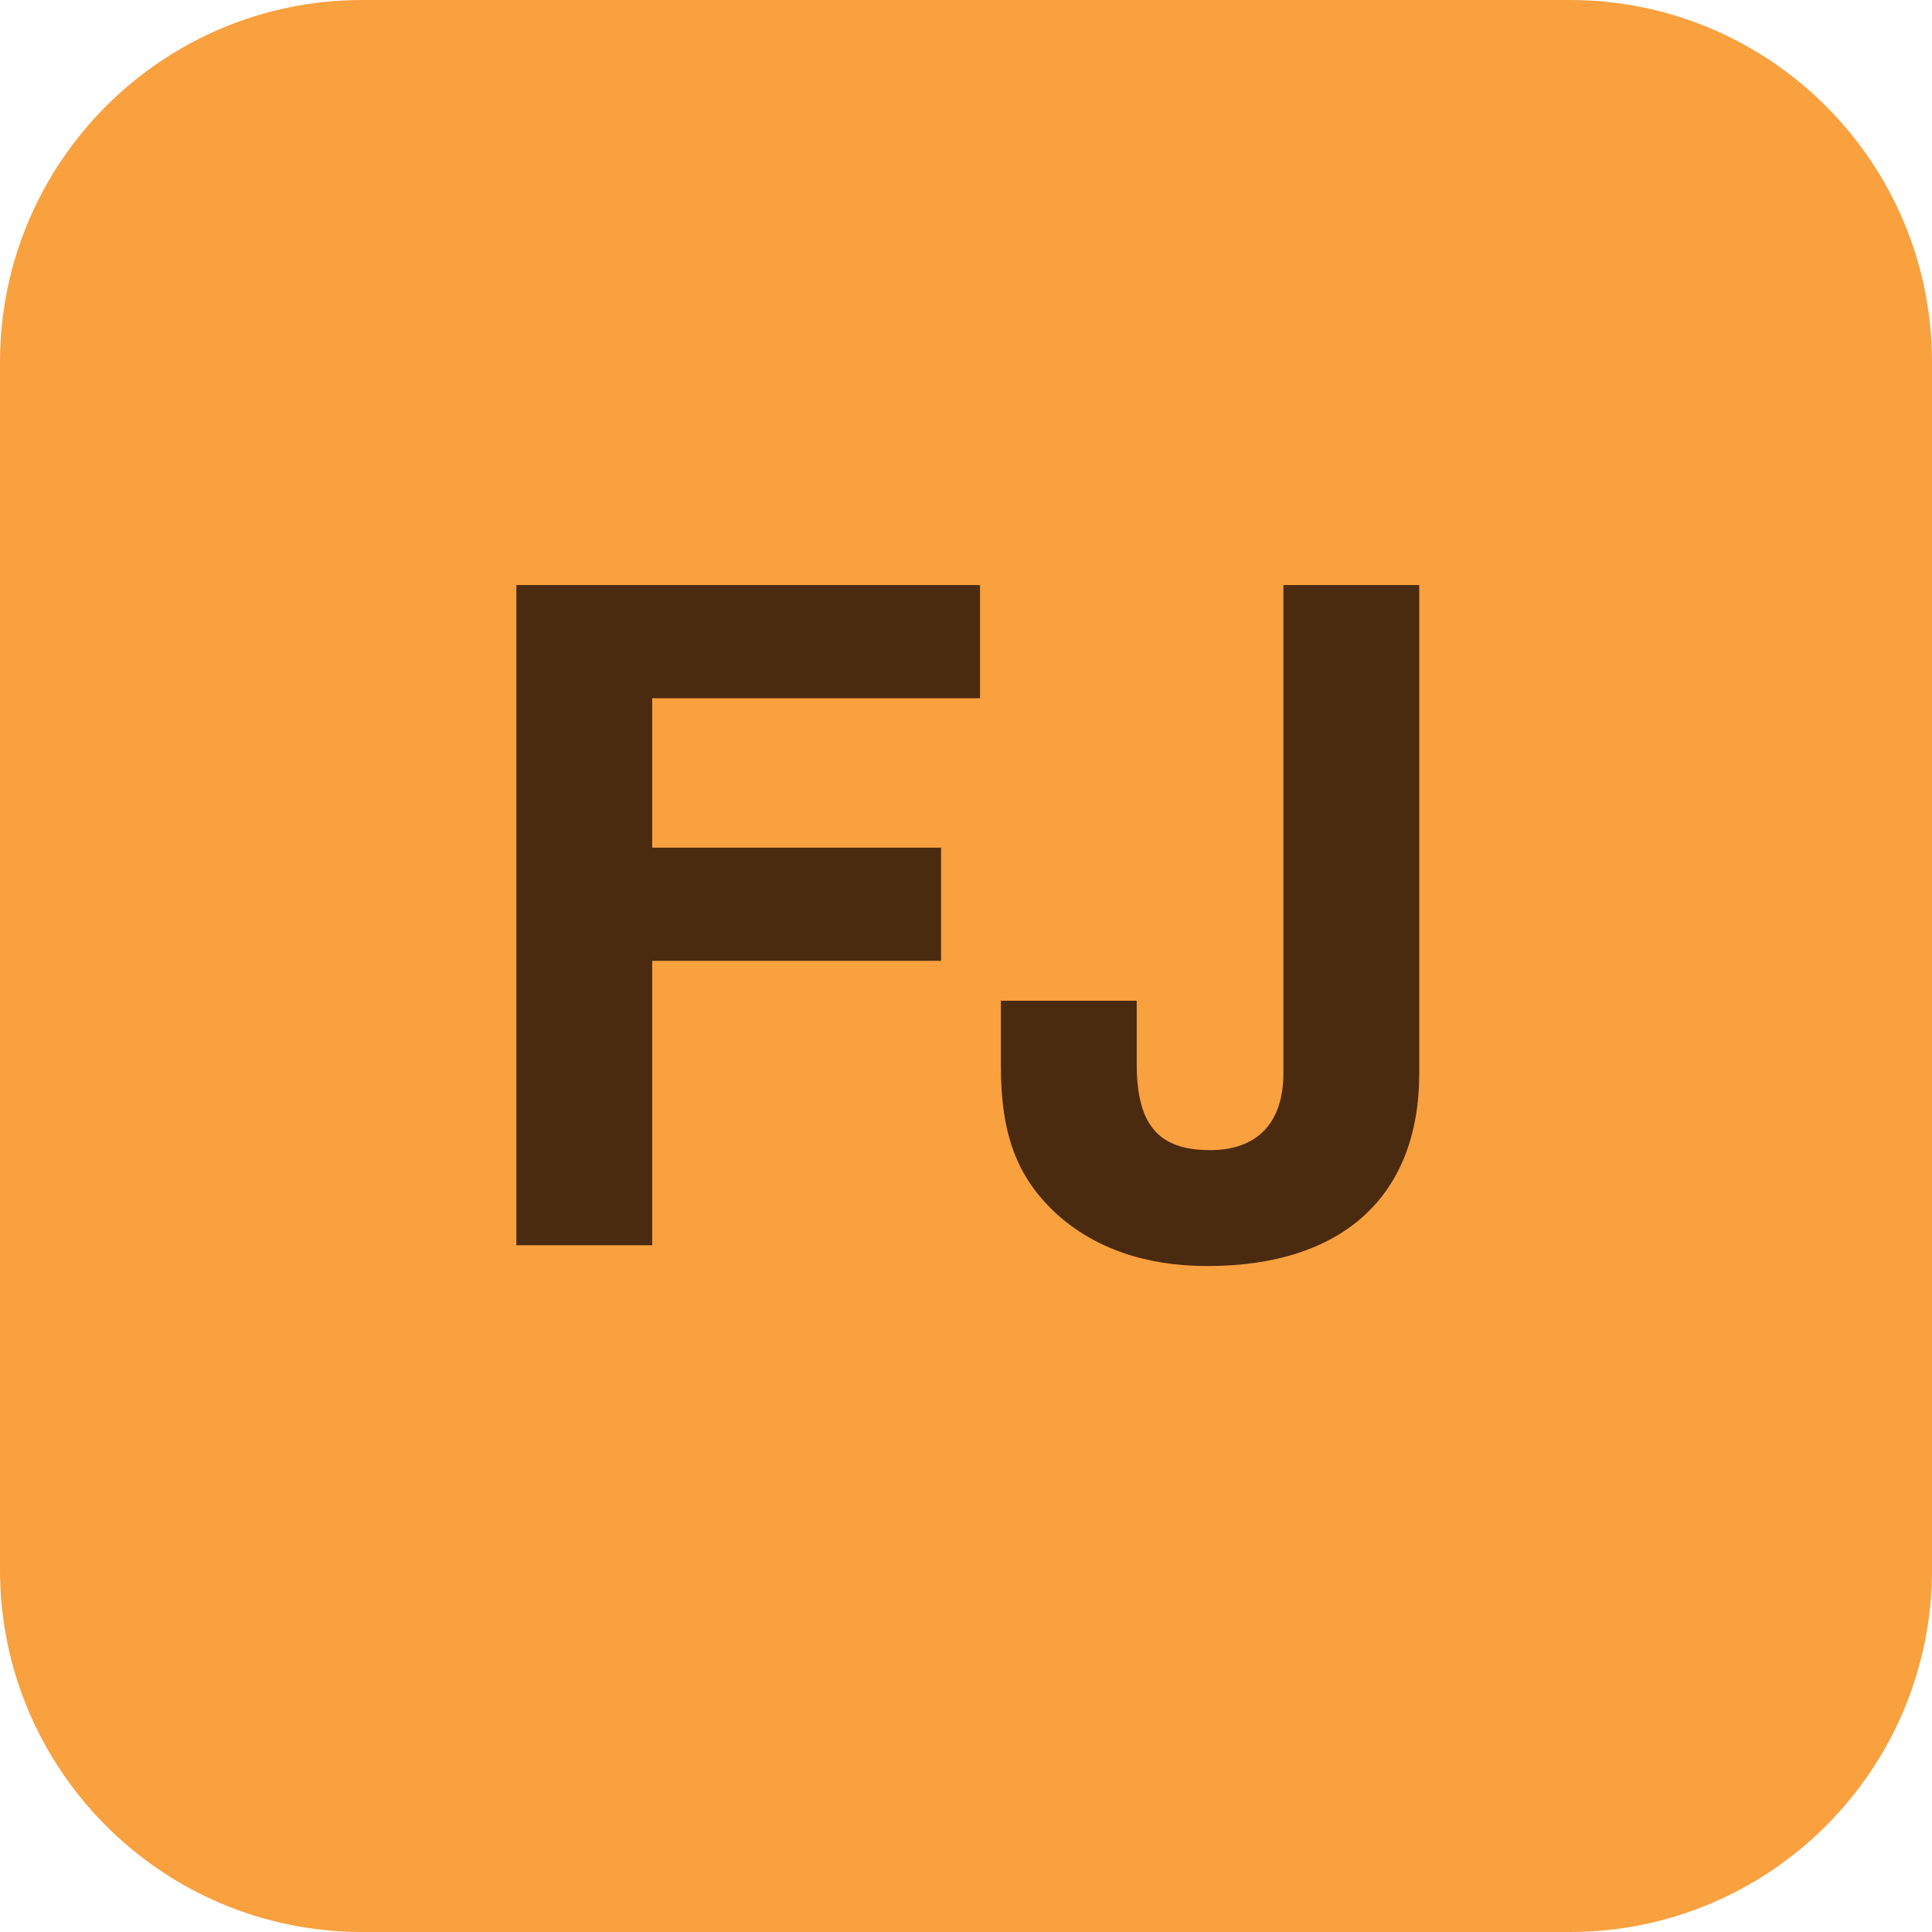
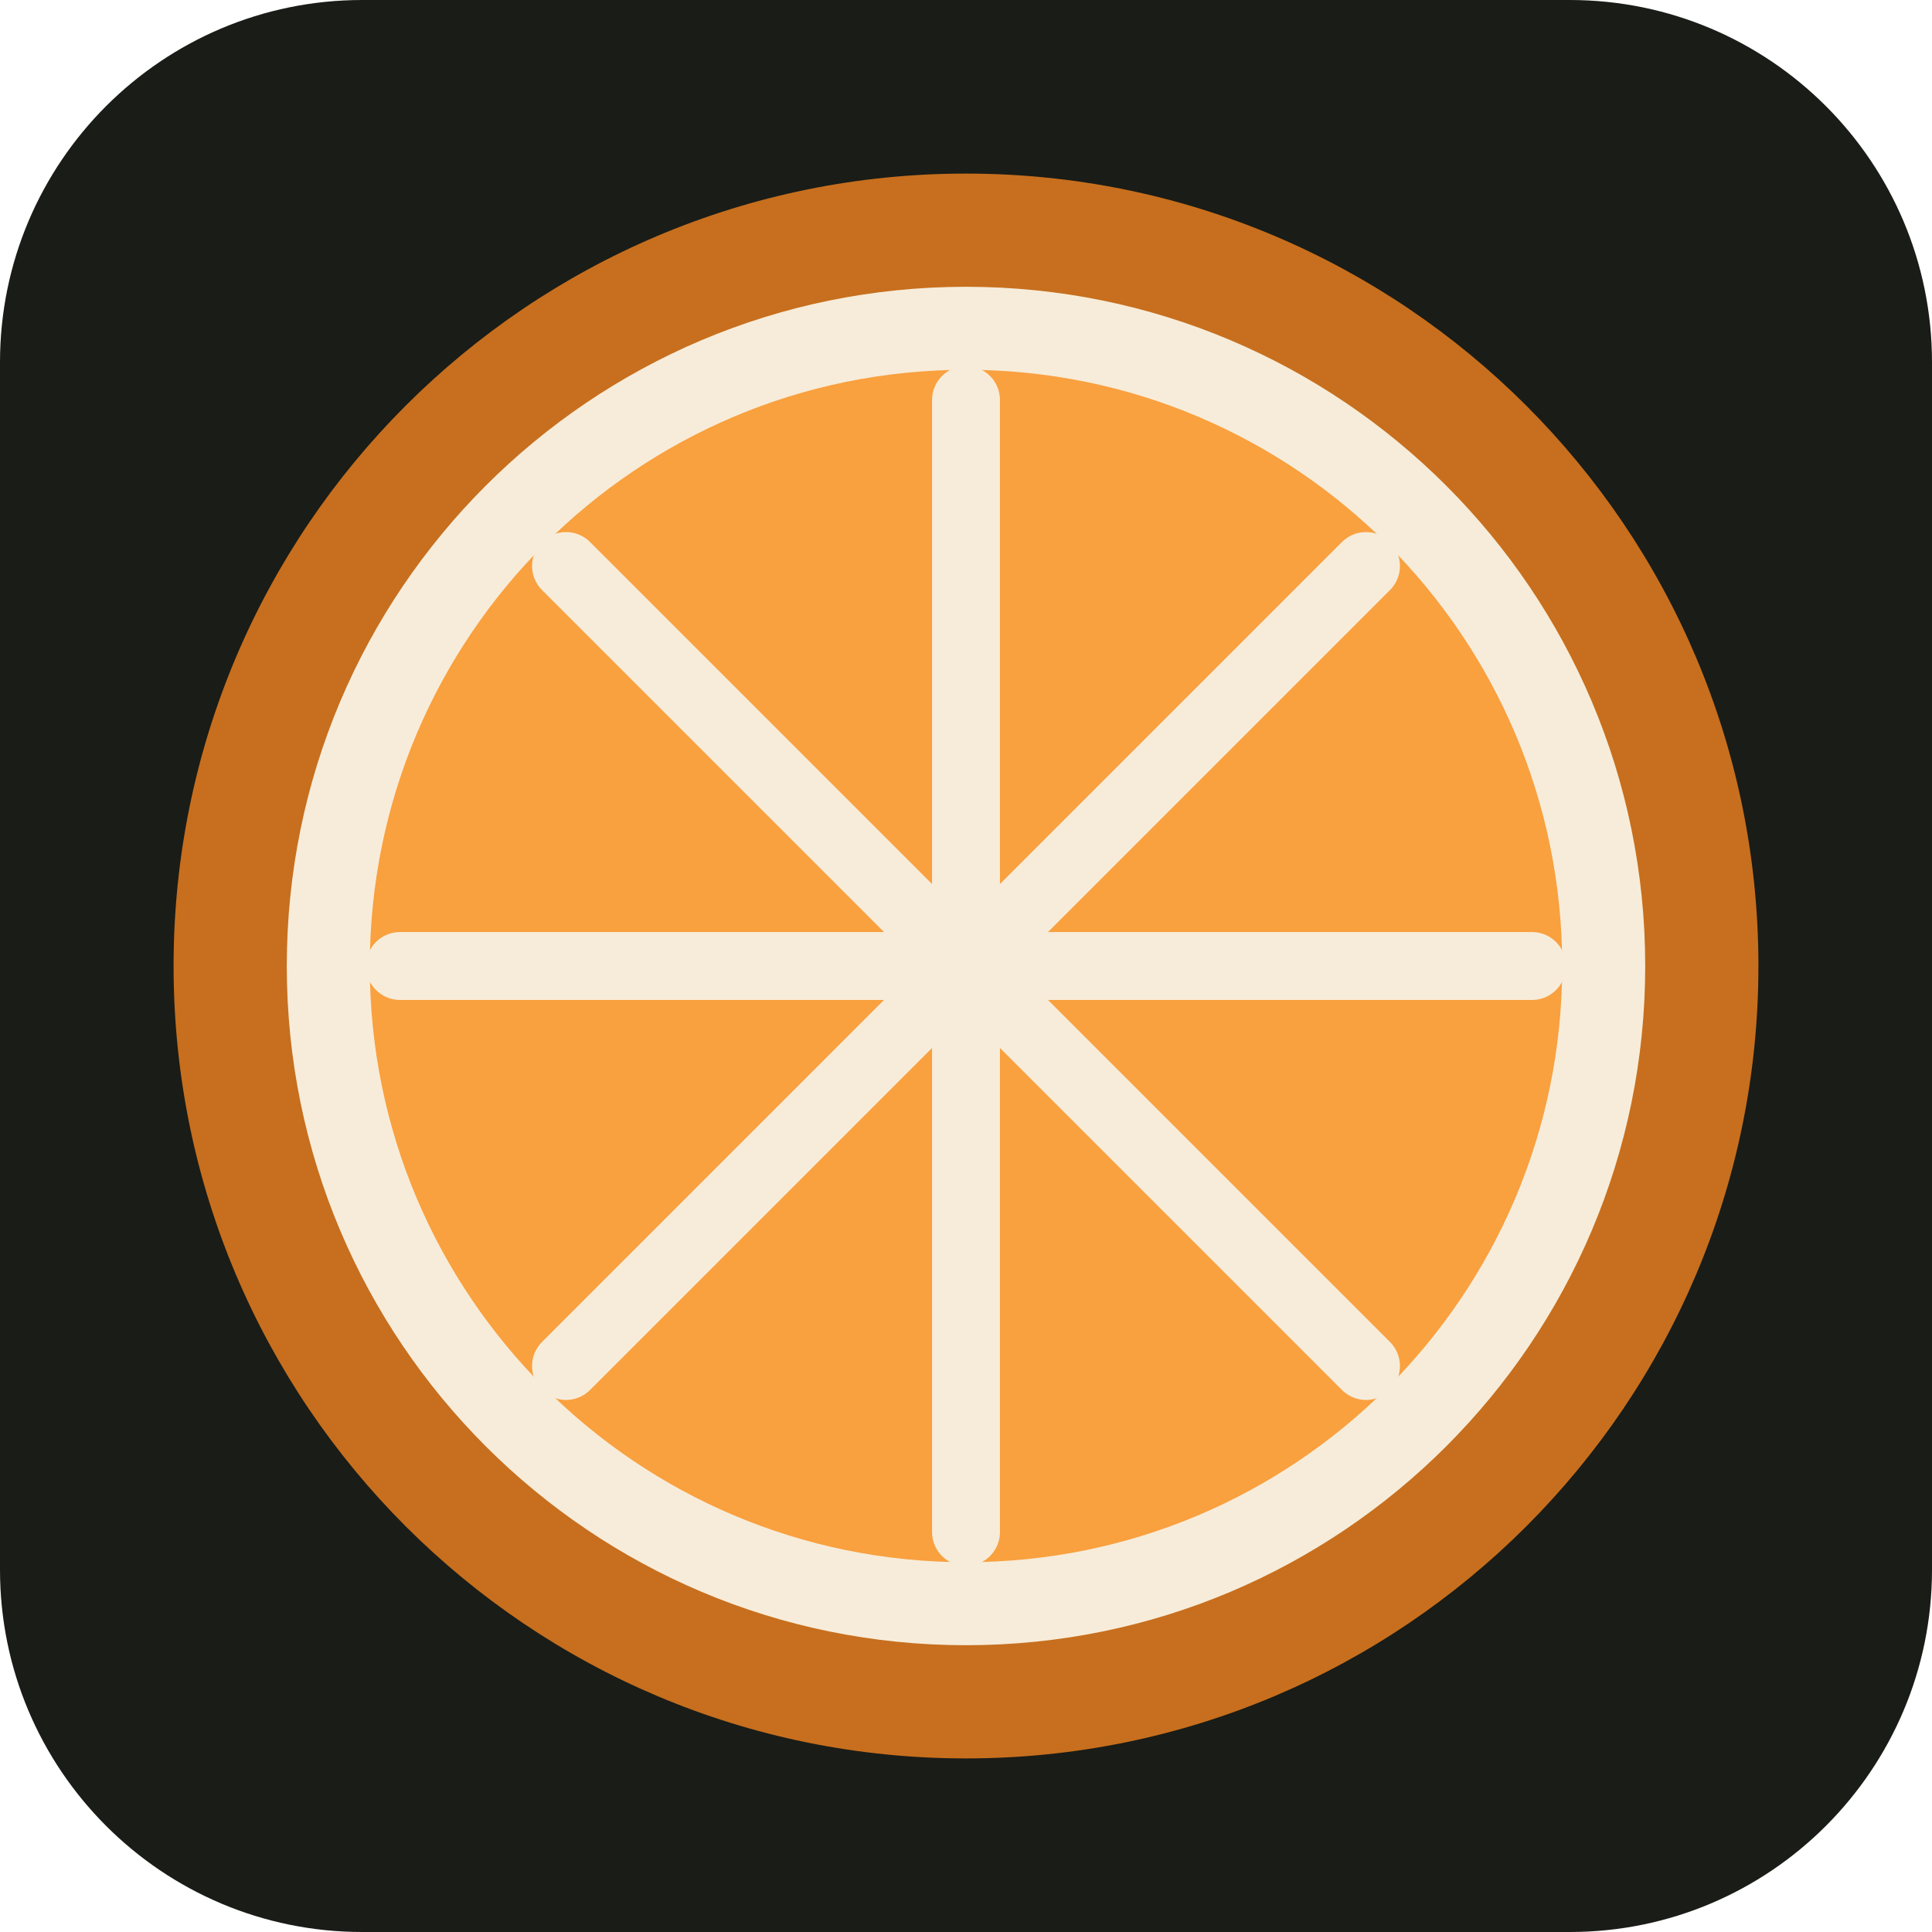
<svg xmlns="http://www.w3.org/2000/svg" viewBox="0 0 512 512">
-   <rect width="512" height="512" rx="96" fill="#f9a03f" />
-   <text x="256" y="330" font-family="Helvetica, Arial, sans-serif" font-size="240" font-weight="bold" text-anchor="middle" fill="#4a2b10">FJ</text>
+   <rect width="512" height="512" rx="96" fill="#1a1c17" />
+   <circle cx="256" cy="256" r="210" fill="#c76f1e" />
+   <circle cx="256" cy="256" r="180" fill="#f7ecd9" />
+   <circle cx="256" cy="256" r="158" fill="#f9a03f" />
+   <g stroke="#f7ecd9" stroke-width="18" stroke-linecap="round">
+     <line x1="256" y1="256" x2="256" y2="106" />
+     <line x1="256" y1="256" x2="362" y2="150" />
+     <line x1="256" y1="256" x2="406" y2="256" />
+     <line x1="256" y1="256" x2="362" y2="362" />
+     <line x1="256" y1="256" x2="256" y2="406" />
+     <line x1="256" y1="256" x2="150" y2="362" />
+     <line x1="256" y1="256" x2="106" y2="256" />
+     <line x1="256" y1="256" x2="150" y2="150" />
+   </g>
+   <circle cx="256" cy="256" r="18" fill="#f7ecd9" />
</svg>
